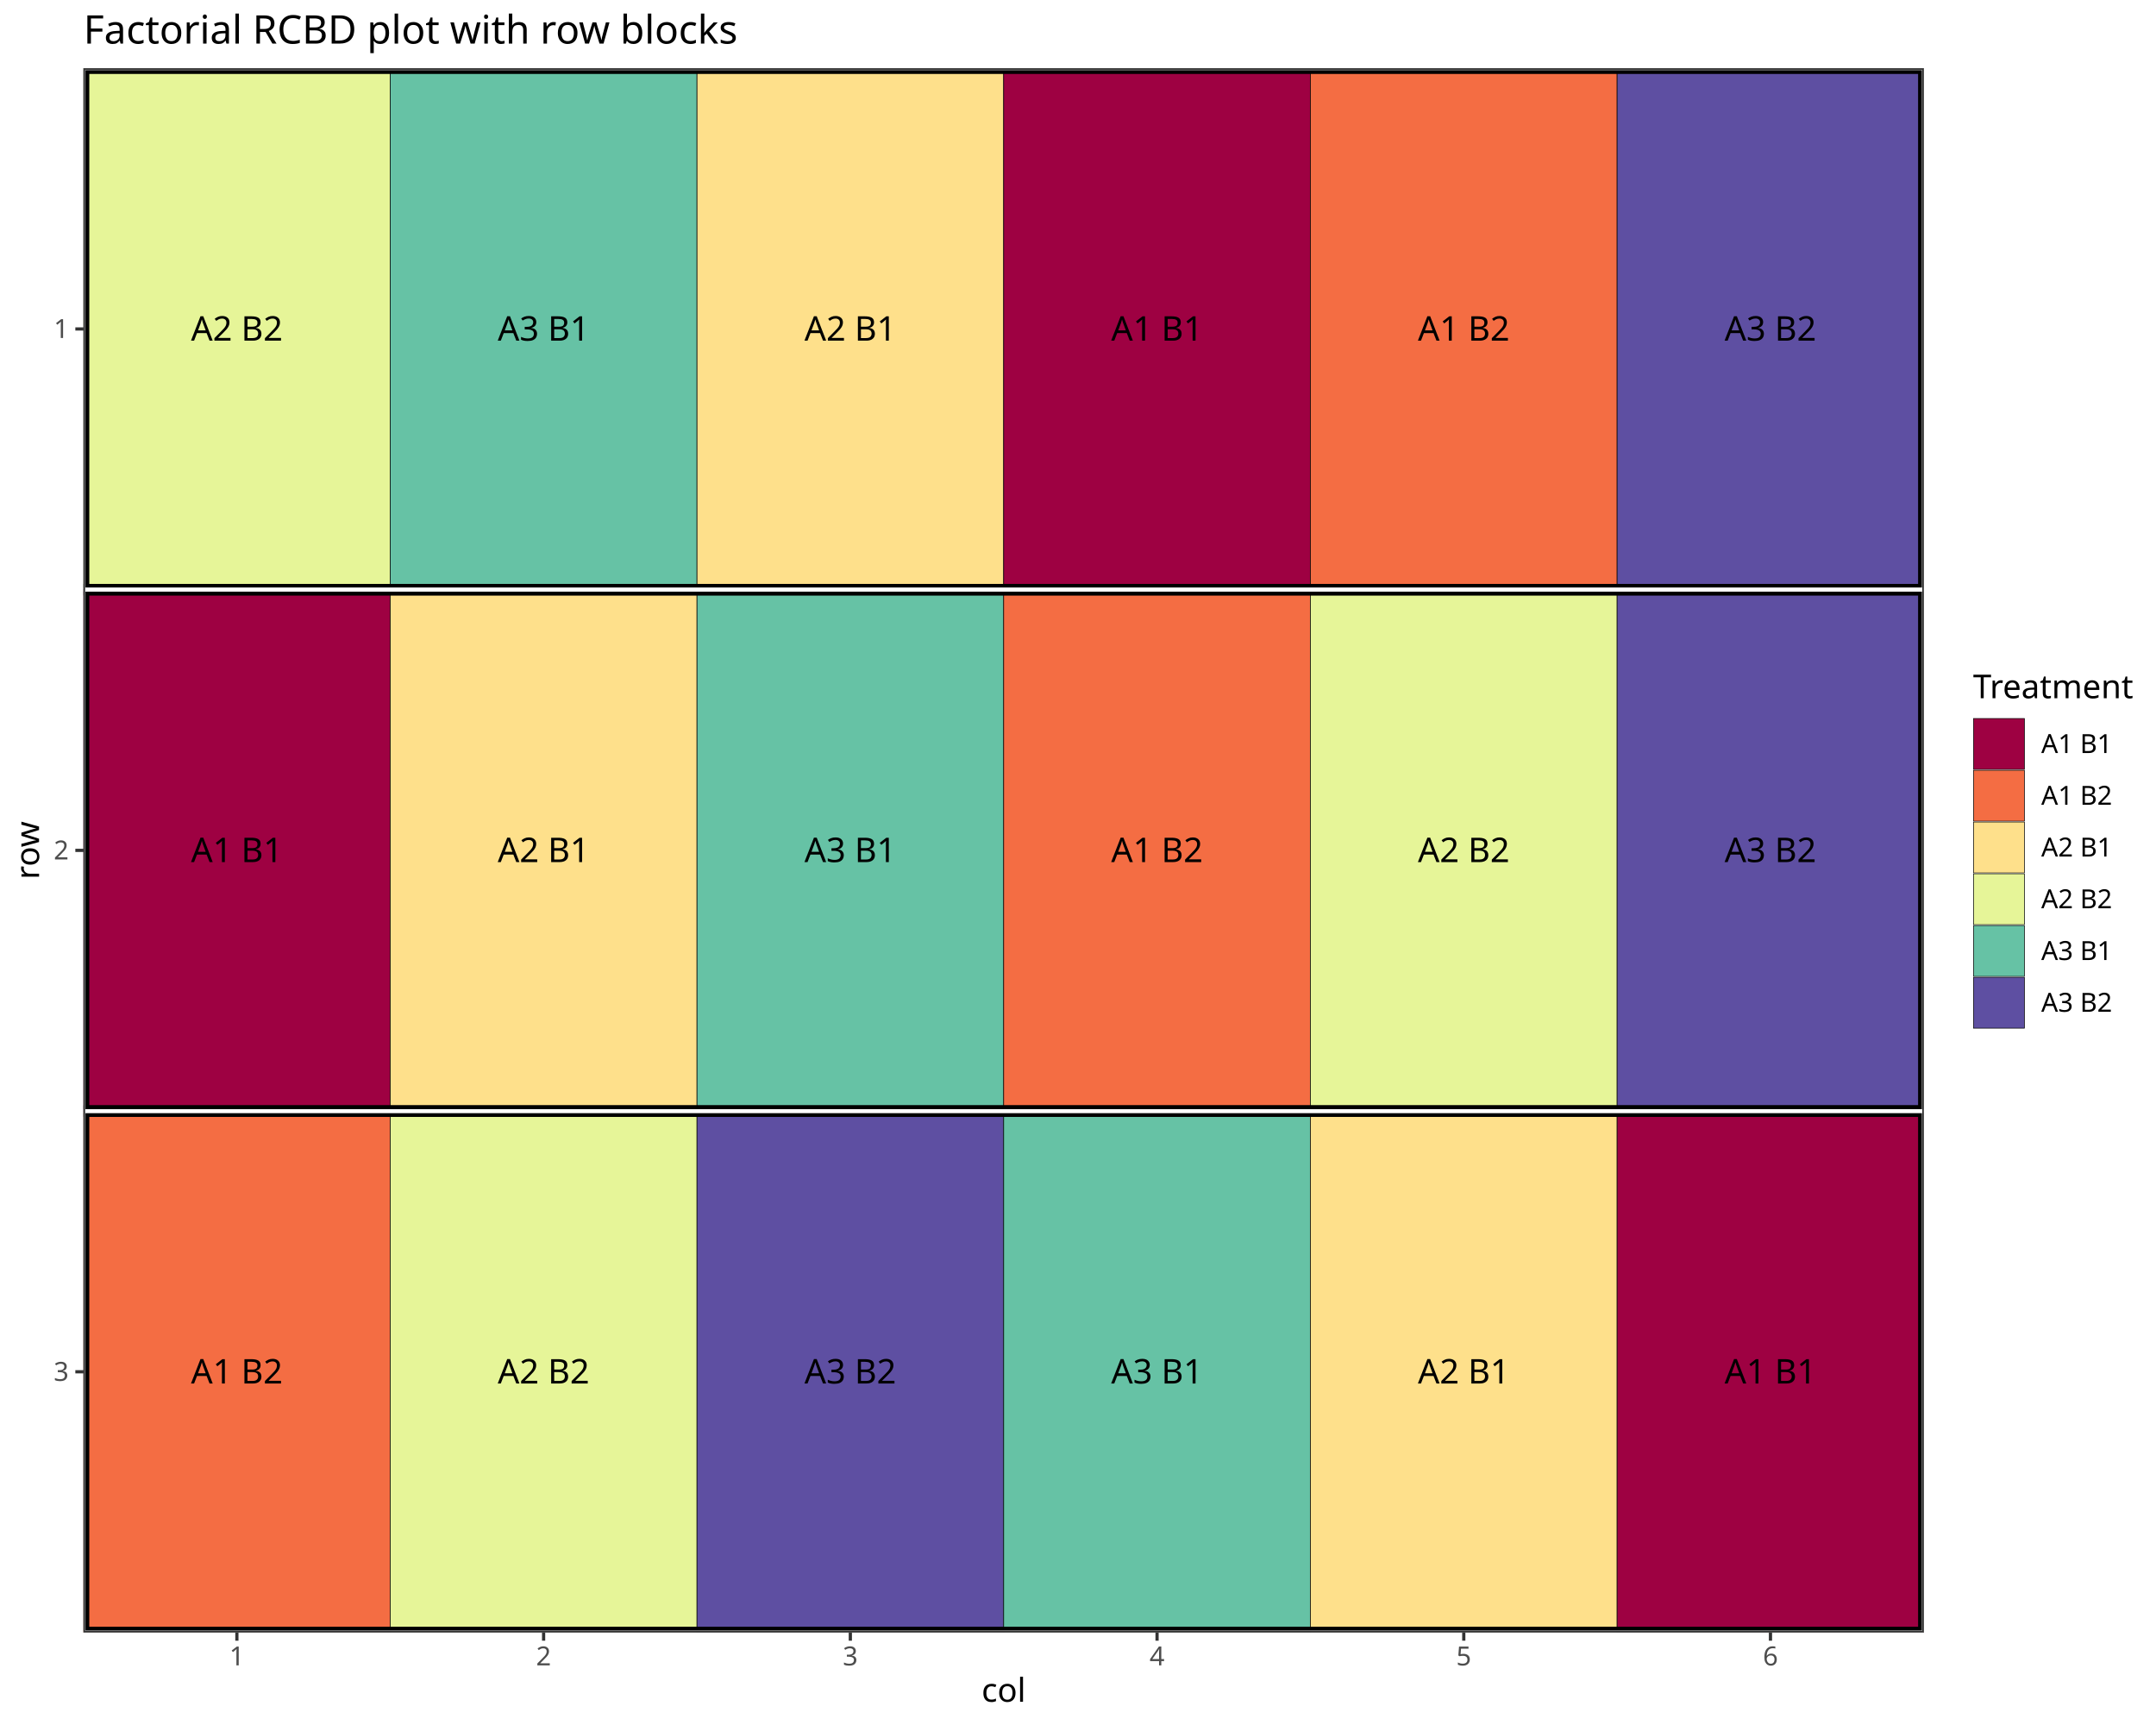
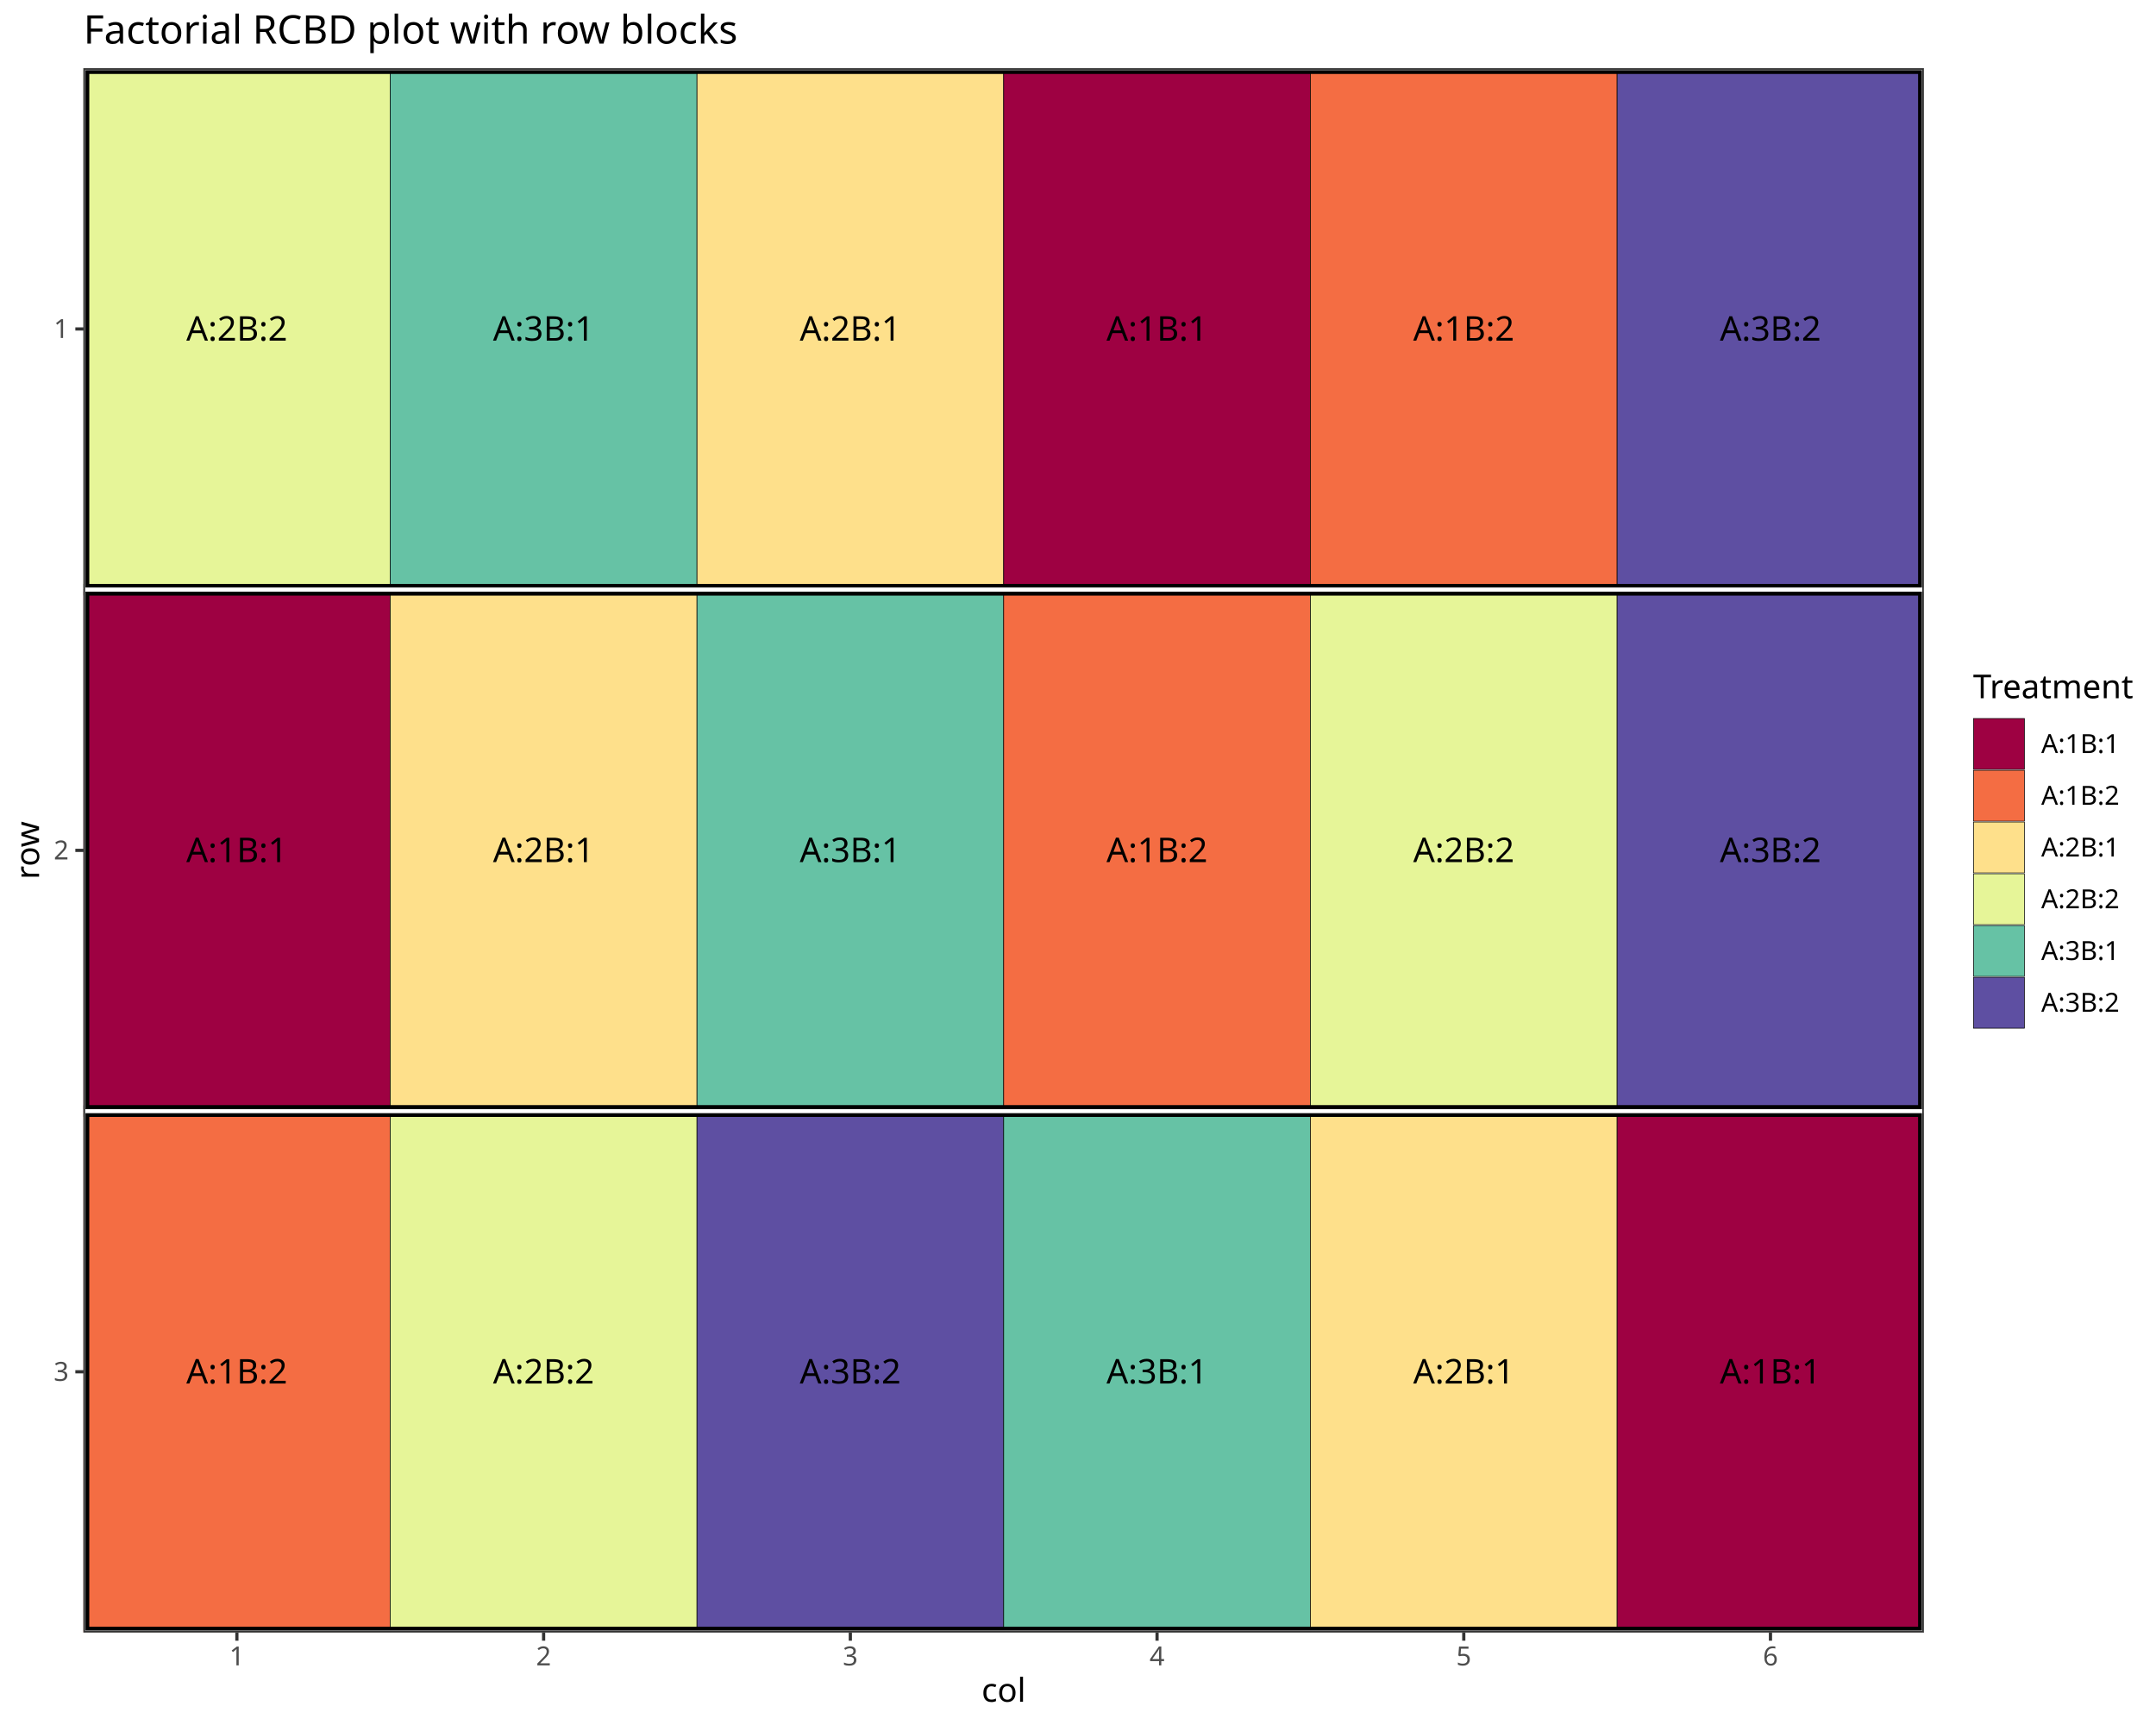
<svg xmlns="http://www.w3.org/2000/svg" class="svglite" data-engine-version="2.0" width="720.00pt" height="576.00pt" viewBox="0 0 720.00 576.00">
  <defs>
    <style type="text/css">
    .svglite line, .svglite polyline, .svglite polygon, .svglite path, .svglite rect, .svglite circle {
      fill: none;
      stroke: #000000;
      stroke-linecap: round;
      stroke-linejoin: round;
      stroke-miterlimit: 10.00;
    }
  </style>
  </defs>
  <rect width="100%" height="100%" style="stroke: none; fill: #FFFFFF;" />
  <defs>
    <clipPath id="cpMC4wMHw3MjAuMDB8MC4wMHw1NzYuMDA=">
      <rect x="0.00" y="0.00" width="720.00" height="576.00" />
    </clipPath>
  </defs>
  <g clip-path="url(#cpMC4wMHw3MjAuMDB8MC4wMHw1NzYuMDA=)">
    <rect x="0.00" y="0.00" width="720.00" height="576.00" style="stroke-width: 1.07; stroke: #FFFFFF; fill: #FFFFFF;" />
  </g>
  <defs>
    <clipPath id="cpMjcuOTB8NjQyLjQ3fDIyLjc4fDU0NS4xMQ==">
      <rect x="27.90" y="22.78" width="614.57" height="522.33" />
    </clipPath>
  </defs>
  <g clip-path="url(#cpMjcuOTB8NjQyLjQ3fDIyLjc4fDU0NS4xMQ==)">
    <rect x="27.90" y="22.78" width="614.57" height="522.33" style="stroke-width: 1.07; stroke: none; fill: #FFFFFF;" />
    <polyline points="27.90,22.78 642.47,22.78 " style="stroke-width: 0.53; stroke: #EBEBEB; stroke-linecap: butt;" />
    <polyline points="27.90,196.89 642.47,196.89 " style="stroke-width: 0.53; stroke: #EBEBEB; stroke-linecap: butt;" />
    <polyline points="27.90,371.00 642.47,371.00 " style="stroke-width: 0.53; stroke: #EBEBEB; stroke-linecap: butt;" />
    <polyline points="27.90,545.11 642.47,545.11 " style="stroke-width: 0.53; stroke: #EBEBEB; stroke-linecap: butt;" />
    <polyline points="27.90,545.11 27.90,22.78 " style="stroke-width: 0.53; stroke: #EBEBEB; stroke-linecap: butt;" />
    <polyline points="130.33,545.11 130.33,22.78 " style="stroke-width: 0.53; stroke: #EBEBEB; stroke-linecap: butt;" />
    <polyline points="232.76,545.11 232.76,22.78 " style="stroke-width: 0.53; stroke: #EBEBEB; stroke-linecap: butt;" />
    <polyline points="335.18,545.11 335.18,22.78 " style="stroke-width: 0.53; stroke: #EBEBEB; stroke-linecap: butt;" />
    <polyline points="437.61,545.11 437.61,22.78 " style="stroke-width: 0.53; stroke: #EBEBEB; stroke-linecap: butt;" />
    <polyline points="540.04,545.11 540.04,22.78 " style="stroke-width: 0.53; stroke: #EBEBEB; stroke-linecap: butt;" />
    <polyline points="642.47,545.11 642.47,22.78 " style="stroke-width: 0.53; stroke: #EBEBEB; stroke-linecap: butt;" />
    <polyline points="27.90,109.84 642.47,109.84 " style="stroke-width: 1.07; stroke: #EBEBEB; stroke-linecap: butt;" />
    <polyline points="27.90,283.95 642.47,283.95 " style="stroke-width: 1.07; stroke: #EBEBEB; stroke-linecap: butt;" />
    <polyline points="27.90,458.06 642.47,458.06 " style="stroke-width: 1.07; stroke: #EBEBEB; stroke-linecap: butt;" />
    <polyline points="79.11,545.11 79.11,22.78 " style="stroke-width: 1.07; stroke: #EBEBEB; stroke-linecap: butt;" />
    <polyline points="181.54,545.11 181.54,22.78 " style="stroke-width: 1.07; stroke: #EBEBEB; stroke-linecap: butt;" />
    <polyline points="283.97,545.11 283.97,22.78 " style="stroke-width: 1.07; stroke: #EBEBEB; stroke-linecap: butt;" />
    <polyline points="386.40,545.11 386.40,22.78 " style="stroke-width: 1.07; stroke: #EBEBEB; stroke-linecap: butt;" />
    <polyline points="488.83,545.11 488.83,22.78 " style="stroke-width: 1.07; stroke: #EBEBEB; stroke-linecap: butt;" />
    <polyline points="591.25,545.11 591.25,22.78 " style="stroke-width: 1.07; stroke: #EBEBEB; stroke-linecap: butt;" />
    <rect x="27.90" y="22.78" width="102.43" height="174.11" style="stroke-width: 0.21; stroke-linecap: square; stroke-linejoin: miter; fill: #E6F598;" />
    <rect x="130.33" y="22.78" width="102.43" height="174.11" style="stroke-width: 0.21; stroke-linecap: square; stroke-linejoin: miter; fill: #66C2A5;" />
    <rect x="232.76" y="22.78" width="102.43" height="174.11" style="stroke-width: 0.21; stroke-linecap: square; stroke-linejoin: miter; fill: #FEE08B;" />
    <rect x="335.18" y="22.78" width="102.43" height="174.11" style="stroke-width: 0.21; stroke-linecap: square; stroke-linejoin: miter; fill: #9E0142;" />
    <rect x="437.61" y="22.78" width="102.43" height="174.11" style="stroke-width: 0.21; stroke-linecap: square; stroke-linejoin: miter; fill: #F46D43;" />
    <rect x="540.04" y="22.78" width="102.43" height="174.11" style="stroke-width: 0.21; stroke-linecap: square; stroke-linejoin: miter; fill: #5E4FA2;" />
    <rect x="27.90" y="196.89" width="102.43" height="174.11" style="stroke-width: 0.21; stroke-linecap: square; stroke-linejoin: miter; fill: #9E0142;" />
    <rect x="130.33" y="196.89" width="102.43" height="174.11" style="stroke-width: 0.21; stroke-linecap: square; stroke-linejoin: miter; fill: #FEE08B;" />
    <rect x="232.76" y="196.89" width="102.43" height="174.11" style="stroke-width: 0.21; stroke-linecap: square; stroke-linejoin: miter; fill: #66C2A5;" />
    <rect x="335.18" y="196.89" width="102.43" height="174.11" style="stroke-width: 0.21; stroke-linecap: square; stroke-linejoin: miter; fill: #F46D43;" />
    <rect x="437.61" y="196.89" width="102.43" height="174.11" style="stroke-width: 0.21; stroke-linecap: square; stroke-linejoin: miter; fill: #E6F598;" />
    <rect x="540.04" y="196.89" width="102.43" height="174.11" style="stroke-width: 0.21; stroke-linecap: square; stroke-linejoin: miter; fill: #5E4FA2;" />
    <rect x="27.90" y="371.00" width="102.43" height="174.11" style="stroke-width: 0.21; stroke-linecap: square; stroke-linejoin: miter; fill: #F46D43;" />
    <rect x="130.33" y="371.00" width="102.43" height="174.11" style="stroke-width: 0.21; stroke-linecap: square; stroke-linejoin: miter; fill: #E6F598;" />
    <rect x="232.76" y="371.00" width="102.43" height="174.11" style="stroke-width: 0.21; stroke-linecap: square; stroke-linejoin: miter; fill: #5E4FA2;" />
    <rect x="335.18" y="371.00" width="102.43" height="174.11" style="stroke-width: 0.21; stroke-linecap: square; stroke-linejoin: miter; fill: #66C2A5;" />
    <rect x="437.61" y="371.00" width="102.43" height="174.11" style="stroke-width: 0.21; stroke-linecap: square; stroke-linejoin: miter; fill: #FEE08B;" />
    <rect x="540.04" y="371.00" width="102.43" height="174.11" style="stroke-width: 0.21; stroke-linecap: square; stroke-linejoin: miter; fill: #9E0142;" />
-     <text x="79.11" y="113.75" text-anchor="middle" style="font-size: 11.38px; font-family: sans;" textLength="31.01px" lengthAdjust="spacingAndGlyphs">A2 B2</text>
-     <text x="181.54" y="113.75" text-anchor="middle" style="font-size: 11.38px; font-family: sans;" textLength="31.01px" lengthAdjust="spacingAndGlyphs">A3 B1</text>
-     <text x="283.97" y="113.75" text-anchor="middle" style="font-size: 11.38px; font-family: sans;" textLength="31.01px" lengthAdjust="spacingAndGlyphs">A2 B1</text>
-     <text x="386.40" y="113.75" text-anchor="middle" style="font-size: 11.38px; font-family: sans;" textLength="31.01px" lengthAdjust="spacingAndGlyphs">A1 B1</text>
-     <text x="488.83" y="113.75" text-anchor="middle" style="font-size: 11.38px; font-family: sans;" textLength="31.01px" lengthAdjust="spacingAndGlyphs">A1 B2</text>
-     <text x="591.25" y="113.75" text-anchor="middle" style="font-size: 11.38px; font-family: sans;" textLength="31.01px" lengthAdjust="spacingAndGlyphs">A3 B2</text>
-     <text x="79.11" y="287.86" text-anchor="middle" style="font-size: 11.38px; font-family: sans;" textLength="31.01px" lengthAdjust="spacingAndGlyphs">A1 B1</text>
-     <text x="181.54" y="287.86" text-anchor="middle" style="font-size: 11.38px; font-family: sans;" textLength="31.01px" lengthAdjust="spacingAndGlyphs">A2 B1</text>
-     <text x="283.97" y="287.86" text-anchor="middle" style="font-size: 11.38px; font-family: sans;" textLength="31.01px" lengthAdjust="spacingAndGlyphs">A3 B1</text>
-     <text x="386.40" y="287.86" text-anchor="middle" style="font-size: 11.38px; font-family: sans;" textLength="31.01px" lengthAdjust="spacingAndGlyphs">A1 B2</text>
-     <text x="488.83" y="287.86" text-anchor="middle" style="font-size: 11.38px; font-family: sans;" textLength="31.01px" lengthAdjust="spacingAndGlyphs">A2 B2</text>
-     <text x="591.25" y="287.86" text-anchor="middle" style="font-size: 11.38px; font-family: sans;" textLength="31.01px" lengthAdjust="spacingAndGlyphs">A3 B2</text>
-     <text x="79.11" y="461.97" text-anchor="middle" style="font-size: 11.38px; font-family: sans;" textLength="31.01px" lengthAdjust="spacingAndGlyphs">A1 B2</text>
-     <text x="181.54" y="461.97" text-anchor="middle" style="font-size: 11.38px; font-family: sans;" textLength="31.01px" lengthAdjust="spacingAndGlyphs">A2 B2</text>
-     <text x="283.97" y="461.97" text-anchor="middle" style="font-size: 11.38px; font-family: sans;" textLength="31.01px" lengthAdjust="spacingAndGlyphs">A3 B2</text>
-     <text x="386.40" y="461.97" text-anchor="middle" style="font-size: 11.38px; font-family: sans;" textLength="31.01px" lengthAdjust="spacingAndGlyphs">A3 B1</text>
-     <text x="488.83" y="461.97" text-anchor="middle" style="font-size: 11.38px; font-family: sans;" textLength="31.01px" lengthAdjust="spacingAndGlyphs">A2 B1</text>
-     <text x="591.25" y="461.97" text-anchor="middle" style="font-size: 11.38px; font-family: sans;" textLength="31.01px" lengthAdjust="spacingAndGlyphs">A1 B1</text>
+     <text x="79.11" y="113.75" text-anchor="middle" style="font-size: 11.38px; font-family: sans;" textLength="34.17px" lengthAdjust="spacingAndGlyphs">A:2B:2</text>
+     <text x="181.54" y="113.75" text-anchor="middle" style="font-size: 11.38px; font-family: sans;" textLength="34.17px" lengthAdjust="spacingAndGlyphs">A:3B:1</text>
+     <text x="283.97" y="113.75" text-anchor="middle" style="font-size: 11.38px; font-family: sans;" textLength="34.17px" lengthAdjust="spacingAndGlyphs">A:2B:1</text>
+     <text x="386.40" y="113.75" text-anchor="middle" style="font-size: 11.38px; font-family: sans;" textLength="34.17px" lengthAdjust="spacingAndGlyphs">A:1B:1</text>
+     <text x="488.83" y="113.75" text-anchor="middle" style="font-size: 11.38px; font-family: sans;" textLength="34.17px" lengthAdjust="spacingAndGlyphs">A:1B:2</text>
+     <text x="591.25" y="113.75" text-anchor="middle" style="font-size: 11.38px; font-family: sans;" textLength="34.17px" lengthAdjust="spacingAndGlyphs">A:3B:2</text>
+     <text x="79.11" y="287.86" text-anchor="middle" style="font-size: 11.38px; font-family: sans;" textLength="34.17px" lengthAdjust="spacingAndGlyphs">A:1B:1</text>
+     <text x="181.54" y="287.86" text-anchor="middle" style="font-size: 11.38px; font-family: sans;" textLength="34.17px" lengthAdjust="spacingAndGlyphs">A:2B:1</text>
+     <text x="283.97" y="287.86" text-anchor="middle" style="font-size: 11.38px; font-family: sans;" textLength="34.17px" lengthAdjust="spacingAndGlyphs">A:3B:1</text>
+     <text x="386.40" y="287.86" text-anchor="middle" style="font-size: 11.38px; font-family: sans;" textLength="34.17px" lengthAdjust="spacingAndGlyphs">A:1B:2</text>
+     <text x="488.83" y="287.86" text-anchor="middle" style="font-size: 11.38px; font-family: sans;" textLength="34.17px" lengthAdjust="spacingAndGlyphs">A:2B:2</text>
+     <text x="591.25" y="287.86" text-anchor="middle" style="font-size: 11.38px; font-family: sans;" textLength="34.17px" lengthAdjust="spacingAndGlyphs">A:3B:2</text>
+     <text x="79.11" y="461.97" text-anchor="middle" style="font-size: 11.38px; font-family: sans;" textLength="34.17px" lengthAdjust="spacingAndGlyphs">A:1B:2</text>
+     <text x="181.54" y="461.97" text-anchor="middle" style="font-size: 11.38px; font-family: sans;" textLength="34.17px" lengthAdjust="spacingAndGlyphs">A:2B:2</text>
+     <text x="283.97" y="461.97" text-anchor="middle" style="font-size: 11.38px; font-family: sans;" textLength="34.17px" lengthAdjust="spacingAndGlyphs">A:3B:2</text>
+     <text x="386.40" y="461.97" text-anchor="middle" style="font-size: 11.38px; font-family: sans;" textLength="34.17px" lengthAdjust="spacingAndGlyphs">A:3B:1</text>
+     <text x="488.83" y="461.97" text-anchor="middle" style="font-size: 11.38px; font-family: sans;" textLength="34.17px" lengthAdjust="spacingAndGlyphs">A:2B:1</text>
+     <text x="591.25" y="461.97" text-anchor="middle" style="font-size: 11.38px; font-family: sans;" textLength="34.17px" lengthAdjust="spacingAndGlyphs">A:1B:1</text>
    <rect x="27.90" y="22.78" width="614.57" height="174.11" style="stroke-width: 3.84; stroke-linecap: square; stroke-linejoin: miter;" />
    <rect x="27.90" y="196.89" width="614.57" height="174.11" style="stroke-width: 3.84; stroke-linecap: square; stroke-linejoin: miter;" />
    <rect x="27.90" y="371.00" width="614.57" height="174.11" style="stroke-width: 3.84; stroke-linecap: square; stroke-linejoin: miter;" />
    <rect x="27.90" y="22.78" width="614.57" height="174.11" style="stroke-width: 1.28; stroke: #FFFFFF; stroke-linecap: square; stroke-linejoin: miter;" />
    <rect x="27.90" y="196.89" width="614.57" height="174.11" style="stroke-width: 1.28; stroke: #FFFFFF; stroke-linecap: square; stroke-linejoin: miter;" />
    <rect x="27.90" y="371.00" width="614.57" height="174.11" style="stroke-width: 1.28; stroke: #FFFFFF; stroke-linecap: square; stroke-linejoin: miter;" />
    <rect x="27.90" y="22.78" width="614.57" height="522.33" style="stroke-width: 1.07; stroke: #333333;" />
  </g>
  <g clip-path="url(#cpMC4wMHw3MjAuMDB8MC4wMHw1NzYuMDA=)">
    <text x="22.97" y="112.87" text-anchor="end" style="font-size: 8.80px; fill: #4D4D4D; font-family: sans;" textLength="4.89px" lengthAdjust="spacingAndGlyphs">1</text>
    <text x="22.97" y="286.98" text-anchor="end" style="font-size: 8.80px; fill: #4D4D4D; font-family: sans;" textLength="4.89px" lengthAdjust="spacingAndGlyphs">2</text>
    <text x="22.97" y="461.09" text-anchor="end" style="font-size: 8.80px; fill: #4D4D4D; font-family: sans;" textLength="4.89px" lengthAdjust="spacingAndGlyphs">3</text>
    <polyline points="25.16,109.84 27.90,109.84 " style="stroke-width: 1.07; stroke: #333333; stroke-linecap: butt;" />
    <polyline points="25.16,283.95 27.90,283.95 " style="stroke-width: 1.07; stroke: #333333; stroke-linecap: butt;" />
    <polyline points="25.16,458.06 27.90,458.06 " style="stroke-width: 1.07; stroke: #333333; stroke-linecap: butt;" />
    <polyline points="79.11,547.85 79.11,545.11 " style="stroke-width: 1.07; stroke: #333333; stroke-linecap: butt;" />
    <polyline points="181.54,547.85 181.54,545.11 " style="stroke-width: 1.07; stroke: #333333; stroke-linecap: butt;" />
    <polyline points="283.97,547.85 283.97,545.11 " style="stroke-width: 1.07; stroke: #333333; stroke-linecap: butt;" />
    <polyline points="386.40,547.85 386.40,545.11 " style="stroke-width: 1.07; stroke: #333333; stroke-linecap: butt;" />
    <polyline points="488.83,547.85 488.83,545.11 " style="stroke-width: 1.07; stroke: #333333; stroke-linecap: butt;" />
    <polyline points="591.25,547.85 591.25,545.11 " style="stroke-width: 1.07; stroke: #333333; stroke-linecap: butt;" />
    <text x="79.11" y="556.10" text-anchor="middle" style="font-size: 8.80px; fill: #4D4D4D; font-family: sans;" textLength="4.89px" lengthAdjust="spacingAndGlyphs">1</text>
    <text x="181.54" y="556.10" text-anchor="middle" style="font-size: 8.80px; fill: #4D4D4D; font-family: sans;" textLength="4.89px" lengthAdjust="spacingAndGlyphs">2</text>
    <text x="283.97" y="556.10" text-anchor="middle" style="font-size: 8.80px; fill: #4D4D4D; font-family: sans;" textLength="4.89px" lengthAdjust="spacingAndGlyphs">3</text>
    <text x="386.40" y="556.10" text-anchor="middle" style="font-size: 8.80px; fill: #4D4D4D; font-family: sans;" textLength="4.89px" lengthAdjust="spacingAndGlyphs">4</text>
    <text x="488.83" y="556.10" text-anchor="middle" style="font-size: 8.80px; fill: #4D4D4D; font-family: sans;" textLength="4.89px" lengthAdjust="spacingAndGlyphs">5</text>
    <text x="591.25" y="556.10" text-anchor="middle" style="font-size: 8.80px; fill: #4D4D4D; font-family: sans;" textLength="4.89px" lengthAdjust="spacingAndGlyphs">6</text>
    <text x="335.18" y="568.24" text-anchor="middle" style="font-size: 11.00px; font-family: sans;" textLength="14.06px" lengthAdjust="spacingAndGlyphs">col</text>
    <text transform="translate(13.05,283.95) rotate(-90)" text-anchor="middle" style="font-size: 11.00px; font-family: sans;" textLength="17.73px" lengthAdjust="spacingAndGlyphs">row</text>
    <rect x="653.43" y="218.96" width="61.09" height="129.97" style="stroke-width: 1.07; stroke: none; fill: #FFFFFF;" />
    <text x="658.91" y="233.15" style="font-size: 11.00px; font-family: sans;" textLength="50.13px" lengthAdjust="spacingAndGlyphs">Treatment</text>
    <rect x="658.91" y="239.77" width="17.28" height="17.28" style="stroke-width: 1.07; stroke: none; fill: #FFFFFF;" />
    <rect x="659.05" y="239.92" width="17.00" height="17.00" style="stroke-width: 0.21; stroke-linecap: square; stroke-linejoin: miter; fill: #9E0142;" />
    <rect x="658.91" y="257.05" width="17.28" height="17.28" style="stroke-width: 1.07; stroke: none; fill: #FFFFFF;" />
    <rect x="659.05" y="257.20" width="17.00" height="17.00" style="stroke-width: 0.21; stroke-linecap: square; stroke-linejoin: miter; fill: #F46D43;" />
    <rect x="658.91" y="274.33" width="17.28" height="17.28" style="stroke-width: 1.07; stroke: none; fill: #FFFFFF;" />
    <rect x="659.05" y="274.48" width="17.00" height="17.00" style="stroke-width: 0.21; stroke-linecap: square; stroke-linejoin: miter; fill: #FEE08B;" />
    <rect x="658.91" y="291.61" width="17.28" height="17.28" style="stroke-width: 1.07; stroke: none; fill: #FFFFFF;" />
    <rect x="659.05" y="291.76" width="17.00" height="17.00" style="stroke-width: 0.21; stroke-linecap: square; stroke-linejoin: miter; fill: #E6F598;" />
    <rect x="658.91" y="308.89" width="17.28" height="17.28" style="stroke-width: 1.07; stroke: none; fill: #FFFFFF;" />
    <rect x="659.05" y="309.04" width="17.00" height="17.00" style="stroke-width: 0.21; stroke-linecap: square; stroke-linejoin: miter; fill: #66C2A5;" />
    <rect x="658.91" y="326.17" width="17.28" height="17.28" style="stroke-width: 1.07; stroke: none; fill: #FFFFFF;" />
    <rect x="659.05" y="326.32" width="17.00" height="17.00" style="stroke-width: 0.21; stroke-linecap: square; stroke-linejoin: miter; fill: #5E4FA2;" />
-     <text x="681.67" y="251.44" style="font-size: 8.80px; font-family: sans;" textLength="23.98px" lengthAdjust="spacingAndGlyphs">A1 B1</text>
-     <text x="681.67" y="268.72" style="font-size: 8.80px; font-family: sans;" textLength="23.98px" lengthAdjust="spacingAndGlyphs">A1 B2</text>
-     <text x="681.67" y="286.00" style="font-size: 8.80px; font-family: sans;" textLength="23.98px" lengthAdjust="spacingAndGlyphs">A2 B1</text>
-     <text x="681.67" y="303.28" style="font-size: 8.80px; font-family: sans;" textLength="23.98px" lengthAdjust="spacingAndGlyphs">A2 B2</text>
-     <text x="681.67" y="320.56" style="font-size: 8.80px; font-family: sans;" textLength="23.98px" lengthAdjust="spacingAndGlyphs">A3 B1</text>
-     <text x="681.67" y="337.84" style="font-size: 8.80px; font-family: sans;" textLength="23.98px" lengthAdjust="spacingAndGlyphs">A3 B2</text>
+     <text x="681.67" y="251.44" style="font-size: 8.80px; font-family: sans;" textLength="26.42px" lengthAdjust="spacingAndGlyphs">A:1B:1</text>
+     <text x="681.67" y="268.72" style="font-size: 8.80px; font-family: sans;" textLength="26.42px" lengthAdjust="spacingAndGlyphs">A:1B:2</text>
+     <text x="681.67" y="286.00" style="font-size: 8.80px; font-family: sans;" textLength="26.42px" lengthAdjust="spacingAndGlyphs">A:2B:1</text>
+     <text x="681.67" y="303.28" style="font-size: 8.80px; font-family: sans;" textLength="26.42px" lengthAdjust="spacingAndGlyphs">A:2B:2</text>
+     <text x="681.67" y="320.56" style="font-size: 8.80px; font-family: sans;" textLength="26.42px" lengthAdjust="spacingAndGlyphs">A:3B:1</text>
+     <text x="681.67" y="337.84" style="font-size: 8.80px; font-family: sans;" textLength="26.42px" lengthAdjust="spacingAndGlyphs">A:3B:2</text>
    <text x="27.90" y="14.56" style="font-size: 13.20px; font-family: sans;" textLength="209.82px" lengthAdjust="spacingAndGlyphs">Factorial RCBD plot with row blocks</text>
  </g>
</svg>
